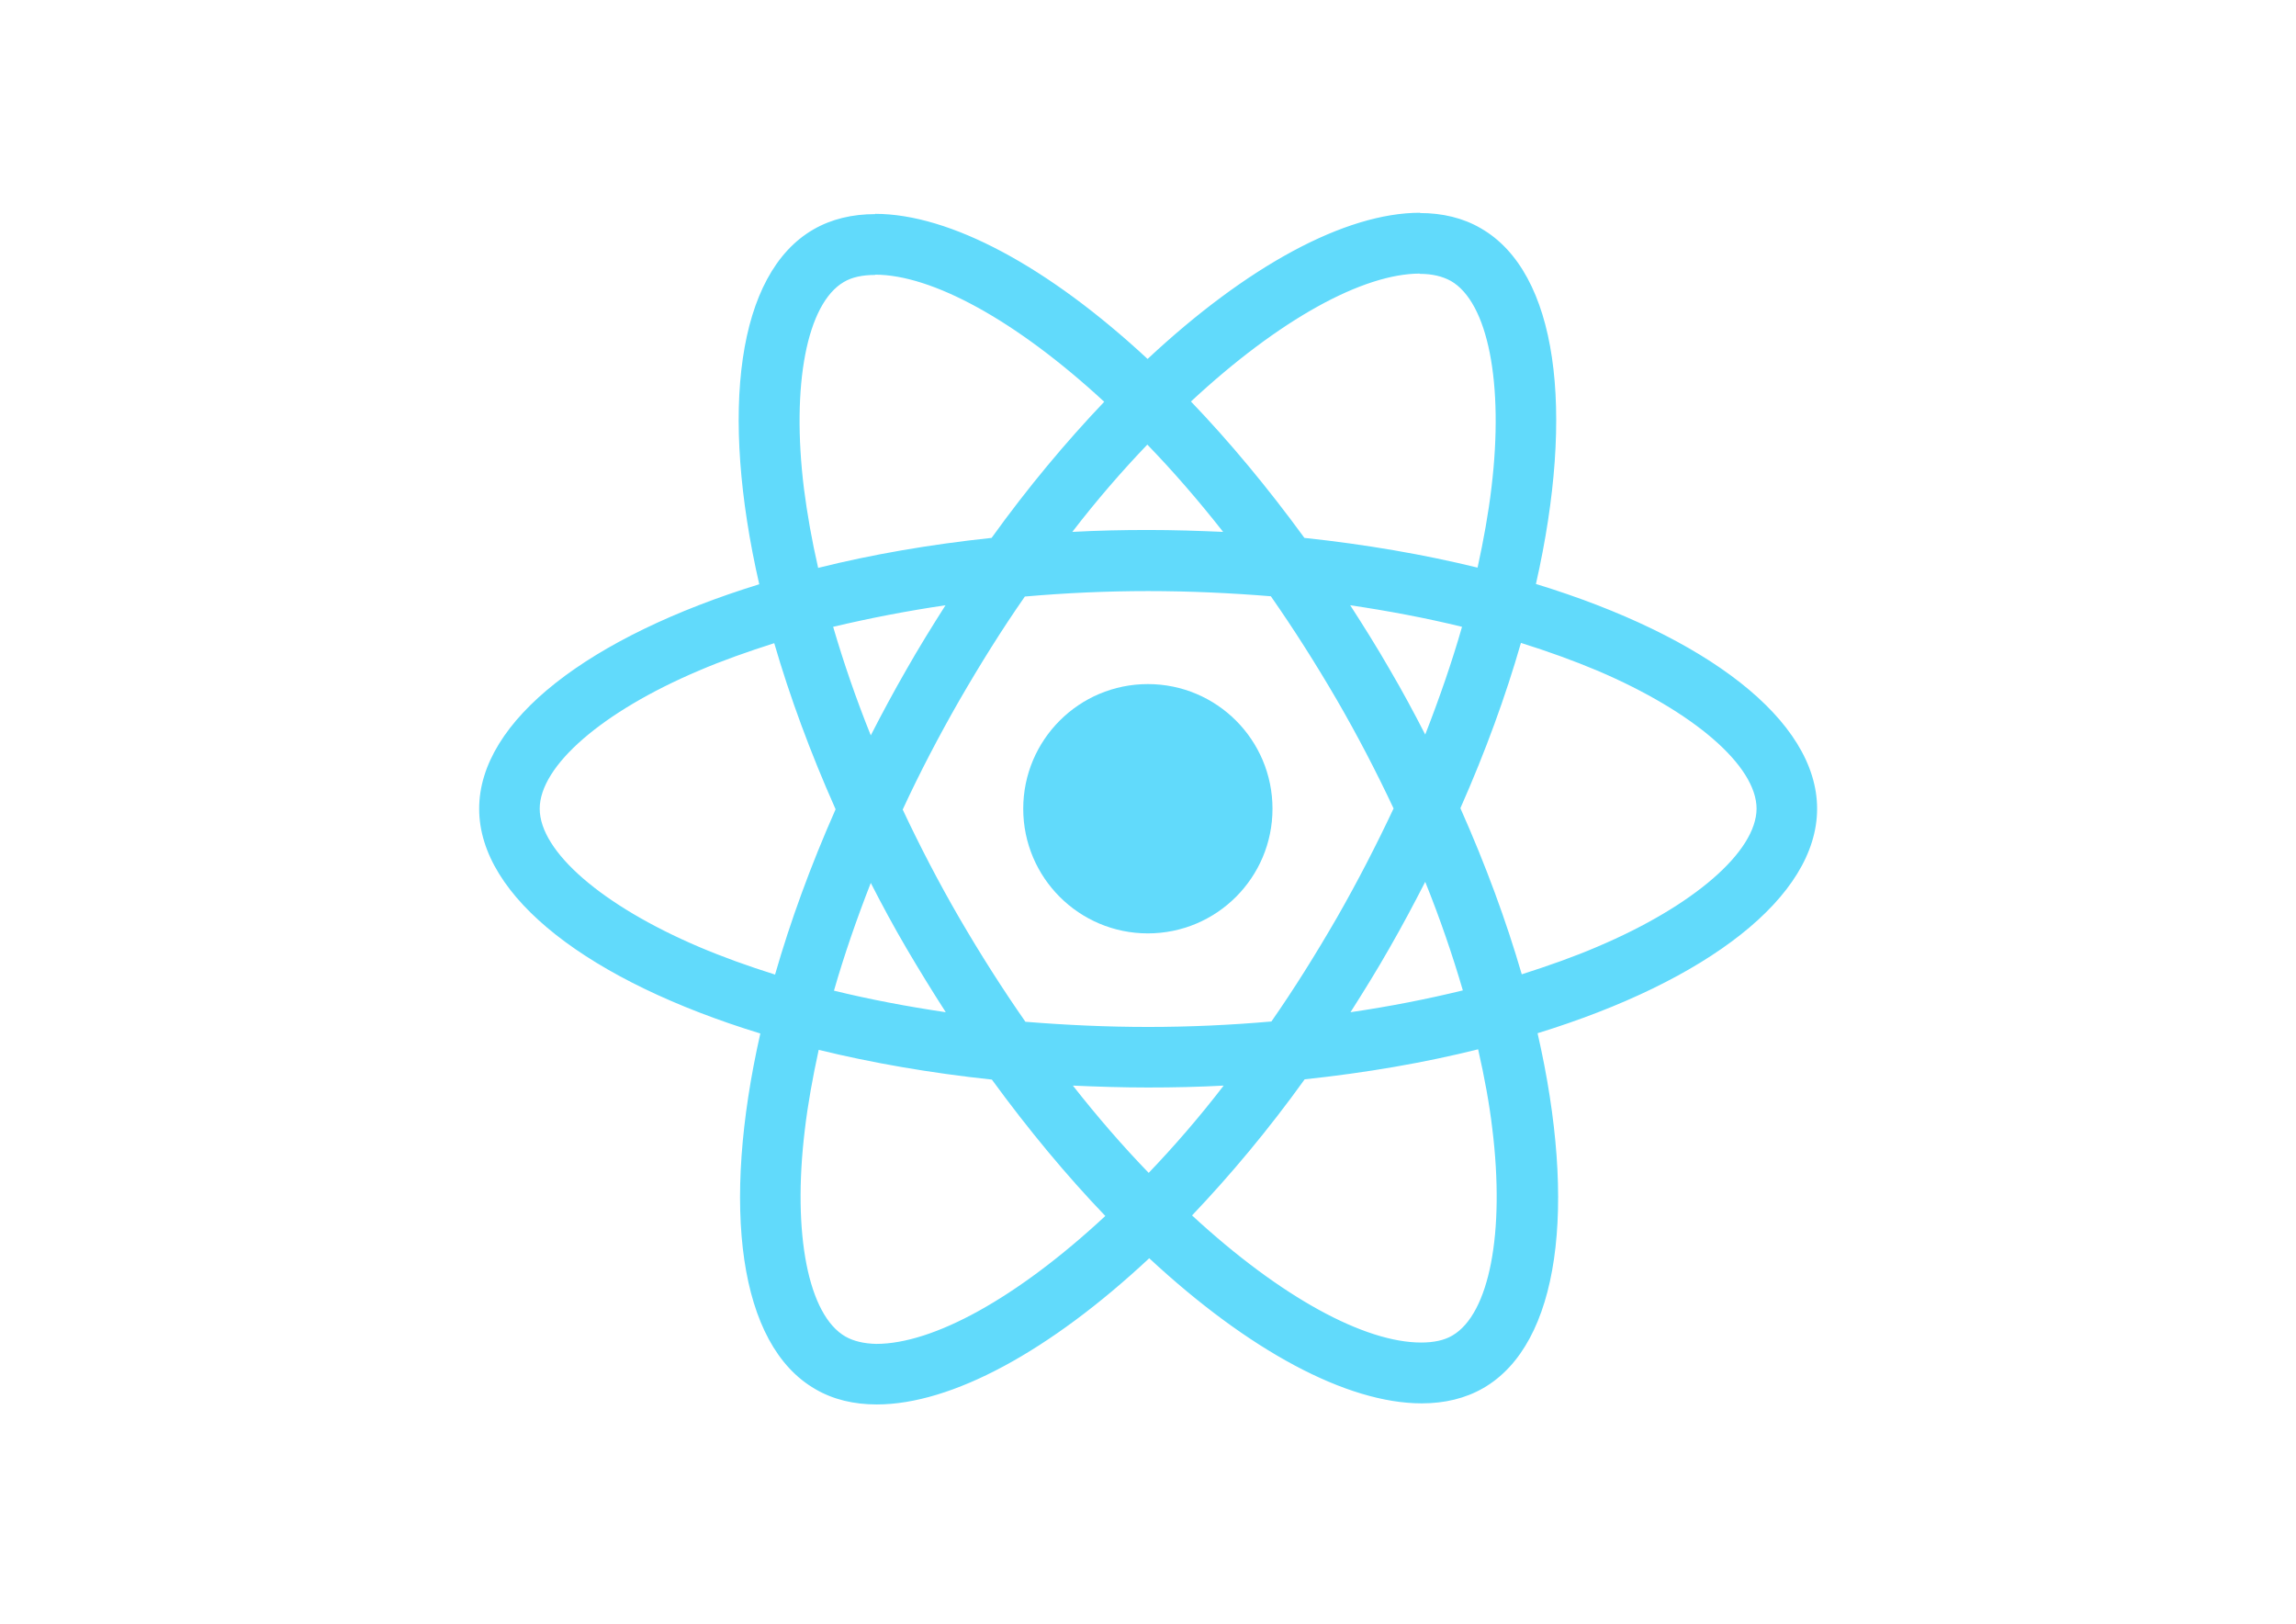
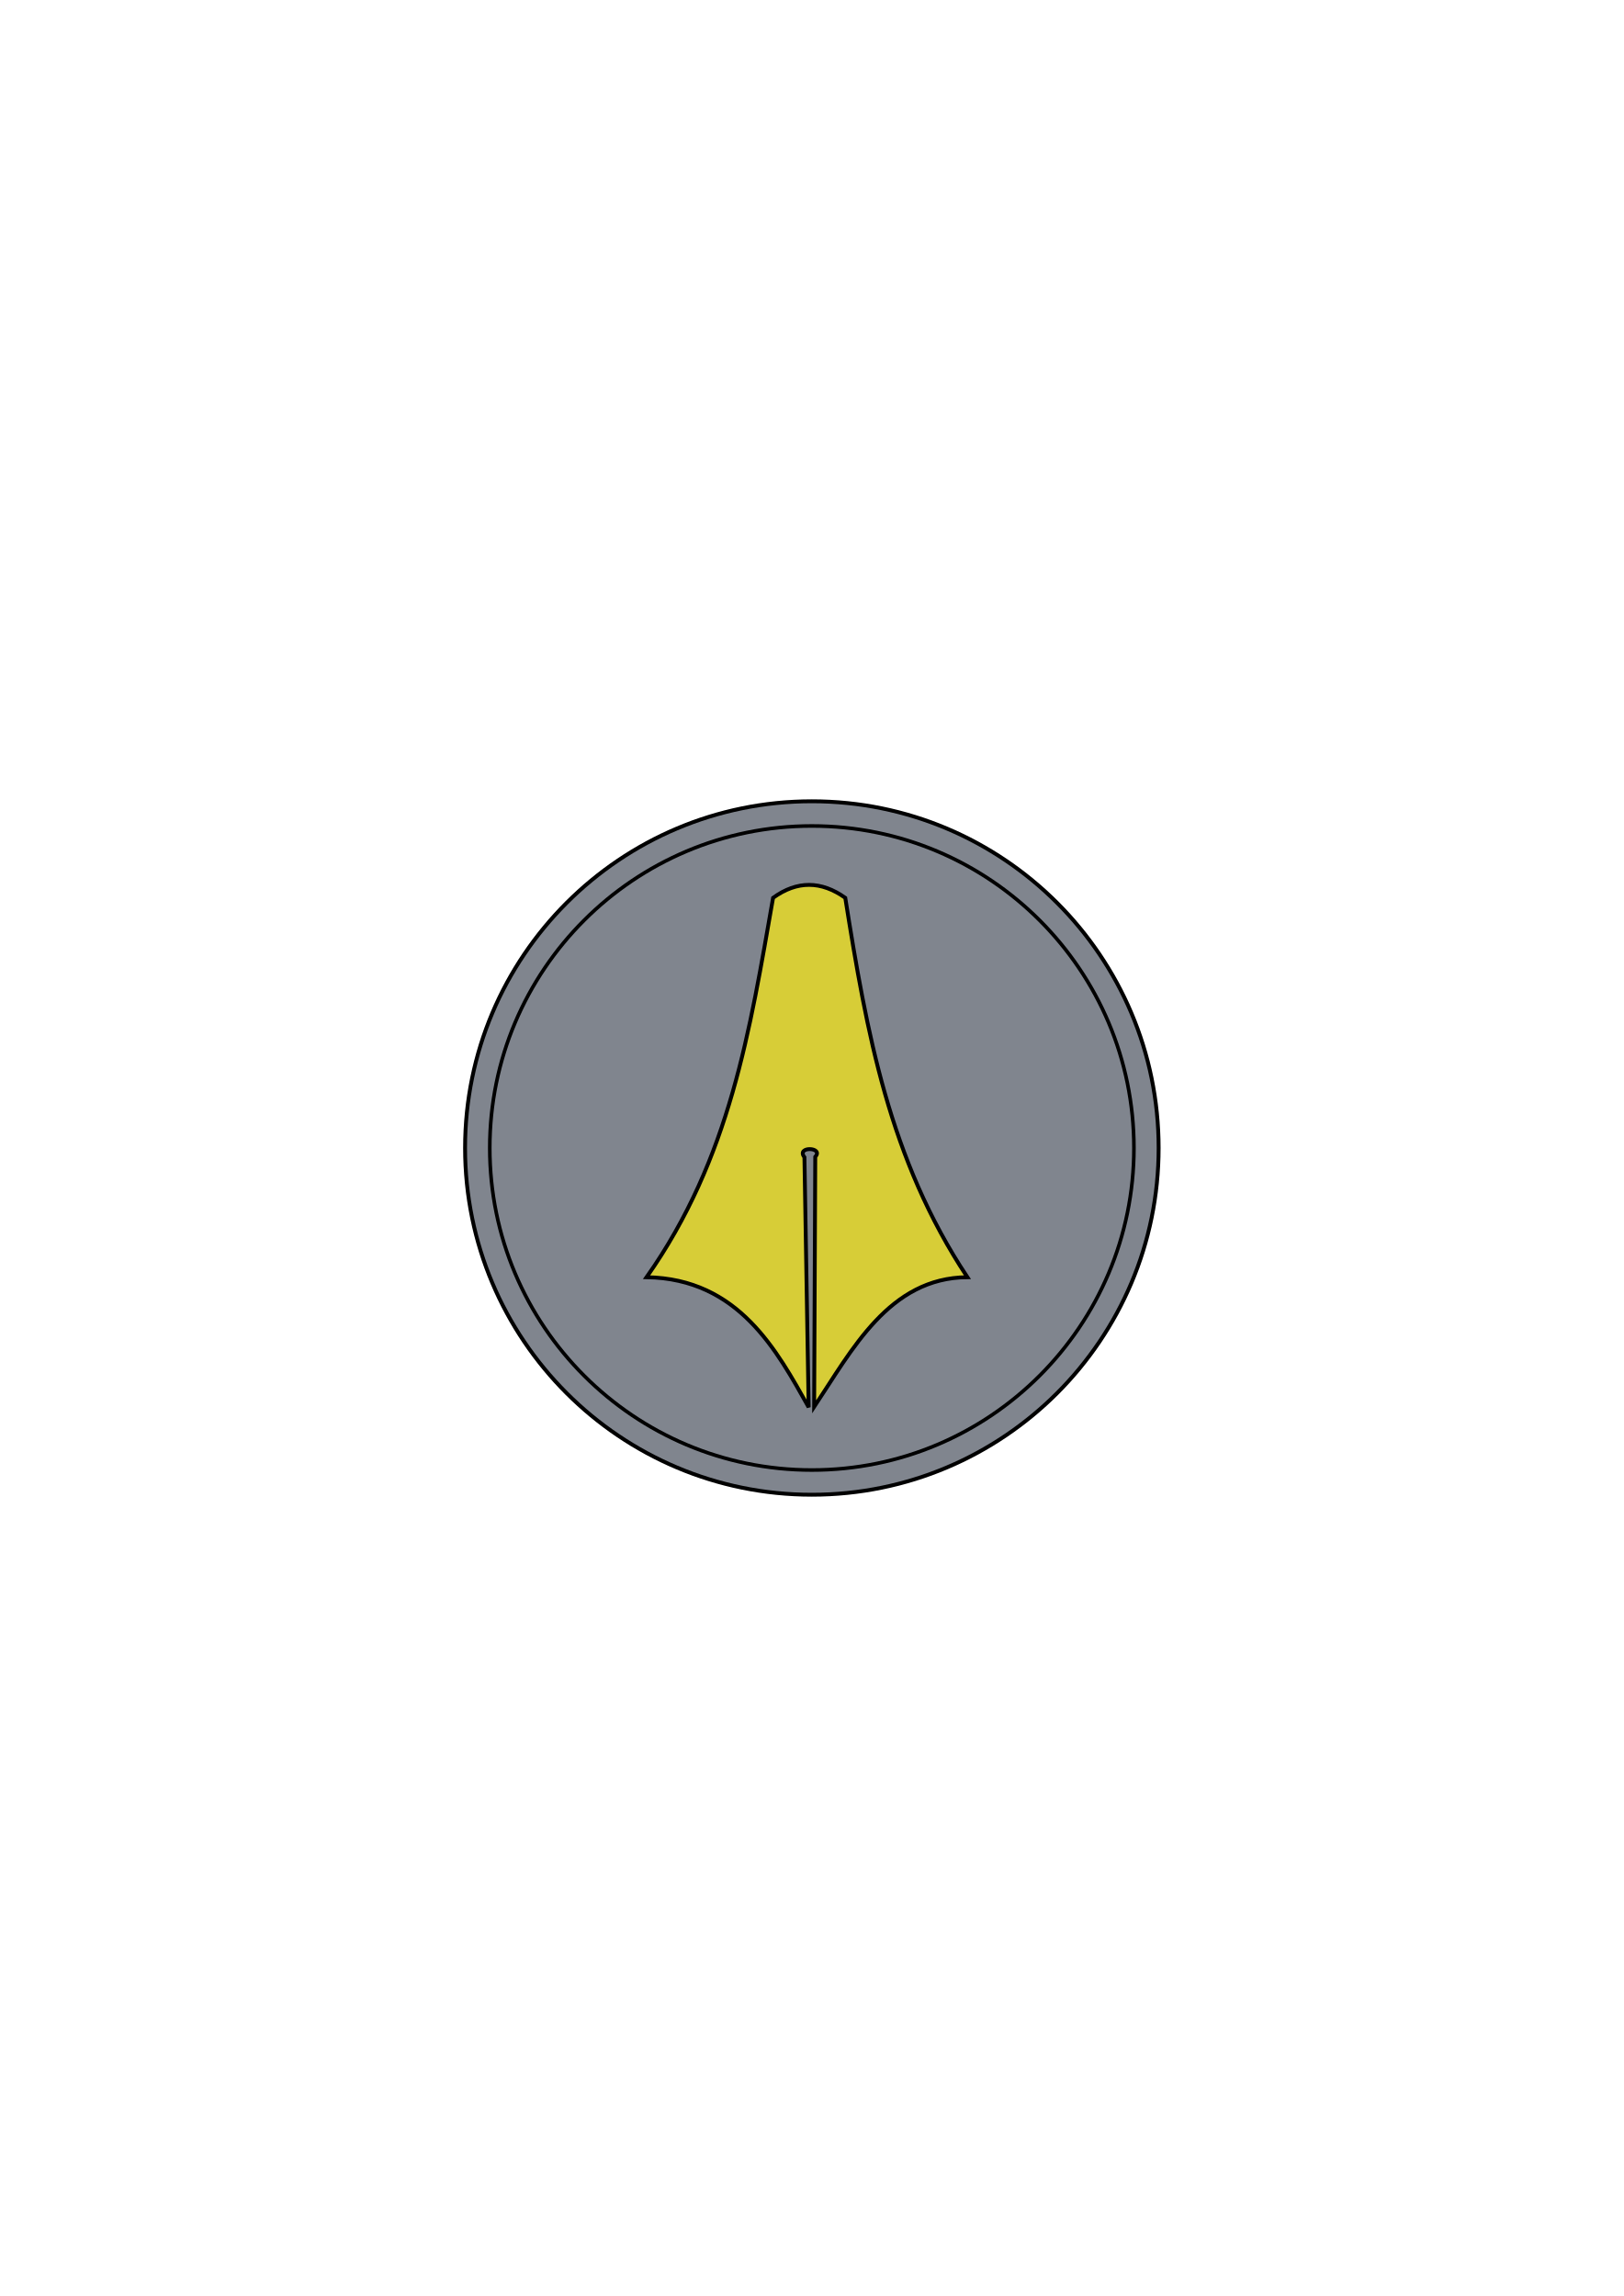
- <svg xmlns="http://www.w3.org/2000/svg" viewBox="0 0 841.9 595.3">
-   <g fill="#61DAFB">
-     <path d="M666.3 296.5c0-32.5-40.7-63.3-103.1-82.4 14.4-63.6 8-114.2-20.2-130.4-6.5-3.8-14.1-5.6-22.4-5.6v22.3c4.6 0 8.3.9 11.4 2.6 13.6 7.8 19.5 37.5 14.9 75.7-1.1 9.4-2.9 19.3-5.1 29.4-19.6-4.8-41-8.5-63.5-10.9-13.5-18.5-27.5-35.3-41.6-50 32.6-30.3 63.2-46.9 84-46.9V78c-27.5 0-63.5 19.6-99.9 53.6-36.4-33.8-72.4-53.2-99.9-53.2v22.3c20.7 0 51.4 16.5 84 46.6-14 14.7-28 31.4-41.3 49.9-22.6 2.4-44 6.1-63.6 11-2.3-10-4-19.7-5.2-29-4.7-38.2 1.1-67.9 14.6-75.8 3-1.8 6.9-2.6 11.5-2.6V78.5c-8.4 0-16 1.8-22.6 5.6-28.1 16.2-34.4 66.7-19.9 130.1-62.2 19.2-102.7 49.9-102.7 82.3 0 32.5 40.7 63.3 103.1 82.4-14.4 63.6-8 114.2 20.2 130.4 6.5 3.8 14.1 5.6 22.5 5.6 27.5 0 63.5-19.6 99.9-53.6 36.4 33.8 72.4 53.2 99.9 53.2 8.4 0 16-1.8 22.6-5.6 28.1-16.2 34.4-66.7 19.9-130.1 62-19.1 102.5-49.9 102.5-82.3zm-130.2-66.7c-3.7 12.9-8.3 26.2-13.5 39.5-4.1-8-8.4-16-13.1-24-4.6-8-9.5-15.8-14.4-23.4 14.2 2.1 27.9 4.7 41 7.9zm-45.8 106.5c-7.8 13.5-15.8 26.3-24.1 38.2-14.9 1.3-30 2-45.2 2-15.1 0-30.2-.7-45-1.9-8.3-11.9-16.4-24.6-24.2-38-7.6-13.1-14.5-26.4-20.8-39.8 6.2-13.4 13.2-26.8 20.7-39.9 7.8-13.5 15.8-26.3 24.1-38.2 14.9-1.3 30-2 45.2-2 15.1 0 30.2.7 45 1.9 8.3 11.9 16.4 24.6 24.2 38 7.6 13.1 14.5 26.4 20.8 39.8-6.3 13.4-13.2 26.8-20.7 39.9zm32.3-13c5.4 13.4 10 26.8 13.8 39.8-13.1 3.2-26.9 5.9-41.2 8 4.9-7.7 9.8-15.6 14.4-23.7 4.6-8 8.9-16.1 13-24.1zM421.2 430c-9.3-9.6-18.6-20.3-27.8-32 9 .4 18.2.7 27.5.7 9.4 0 18.7-.2 27.8-.7-9 11.7-18.3 22.4-27.5 32zm-74.4-58.9c-14.2-2.1-27.9-4.7-41-7.9 3.7-12.9 8.3-26.2 13.5-39.5 4.1 8 8.4 16 13.1 24 4.7 8 9.5 15.8 14.4 23.4zM420.7 163c9.3 9.6 18.6 20.3 27.8 32-9-.4-18.2-.7-27.5-.7-9.4 0-18.7.2-27.8.7 9-11.7 18.3-22.4 27.5-32zm-74 58.9c-4.9 7.7-9.8 15.6-14.4 23.7-4.6 8-8.9 16-13 24-5.4-13.4-10-26.8-13.8-39.8 13.1-3.1 26.9-5.8 41.2-7.9zm-90.5 125.2c-35.4-15.1-58.3-34.9-58.3-50.6 0-15.7 22.9-35.6 58.3-50.6 8.6-3.7 18-7 27.7-10.1 5.7 19.6 13.2 40 22.5 60.9-9.2 20.8-16.6 41.1-22.2 60.6-9.9-3.1-19.3-6.5-28-10.2zM310 490c-13.6-7.8-19.5-37.5-14.9-75.7 1.1-9.4 2.9-19.3 5.1-29.4 19.6 4.8 41 8.5 63.5 10.9 13.5 18.5 27.5 35.3 41.6 50-32.6 30.3-63.2 46.9-84 46.9-4.5-.1-8.3-1-11.3-2.7zm237.2-76.2c4.7 38.2-1.1 67.9-14.6 75.8-3 1.8-6.9 2.6-11.5 2.6-20.7 0-51.4-16.5-84-46.6 14-14.7 28-31.4 41.3-49.9 22.6-2.4 44-6.1 63.6-11 2.3 10.1 4.1 19.8 5.2 29.1zm38.5-66.7c-8.6 3.7-18 7-27.7 10.1-5.7-19.6-13.2-40-22.5-60.9 9.2-20.8 16.6-41.1 22.2-60.6 9.9 3.1 19.3 6.5 28.1 10.2 35.4 15.1 58.3 34.9 58.3 50.6-.1 15.7-23 35.6-58.4 50.6zM320.8 78.4z" />
-     <circle cx="420.9" cy="296.5" r="45.7" />
-     <path d="M520.5 78.1z" />
+ <svg xmlns="http://www.w3.org/2000/svg" width="210mm" height="297mm" viewBox="0 0 210 297" version="1.1" id="svg8">
+   <defs id="defs2" />
+   <g id="layer1">
+     <g id="g837">
+       <circle r="44.601" cy="148.5" cx="105" id="path815" style="opacity:1;fill:#80858e;fill-opacity:1;fill-rule:evenodd;stroke:#000000;stroke-width:1;stroke-linecap:square;stroke-linejoin:miter;stroke-miterlimit:4;stroke-dasharray:none;stroke-dashoffset:0;stroke-opacity:1;paint-order:stroke markers fill" />
+       <circle r="41.424" cy="148.5" cx="105" id="path815-7" style="opacity:1;fill:#80858e;fill-opacity:1;fill-rule:evenodd;stroke:#000000;stroke-width:0.929;stroke-linecap:square;stroke-linejoin:miter;stroke-miterlimit:4;stroke-dasharray:none;stroke-dashoffset:0;stroke-opacity:1;paint-order:stroke markers fill" />
+       <path id="path817" d="m 99.985,116.139 c -2.994,17.078 -5.524,33.694 -16.363,49.074 11.922,0.186 16.897,9.576 20.966,16.823 l -0.548,-32.343 c -1.122,-1.455 2.548,-1.326 1.399,-0.047 l -0.142,32.343 c 4.865,-7.31 9.69,-16.71 19.821,-16.776 -10.116,-15.253 -13.018,-31.618 -15.797,-49.074 -3.112,-2.214 -6.224,-2.25 -9.336,0 z" style="fill:#d7cd37;fill-opacity:1;fill-rule:evenodd;stroke:#000000;stroke-width:0.5;stroke-linecap:butt;stroke-linejoin:miter;stroke-miterlimit:4;stroke-dasharray:none;stroke-opacity:1" />
+     </g>
  </g>
</svg>
